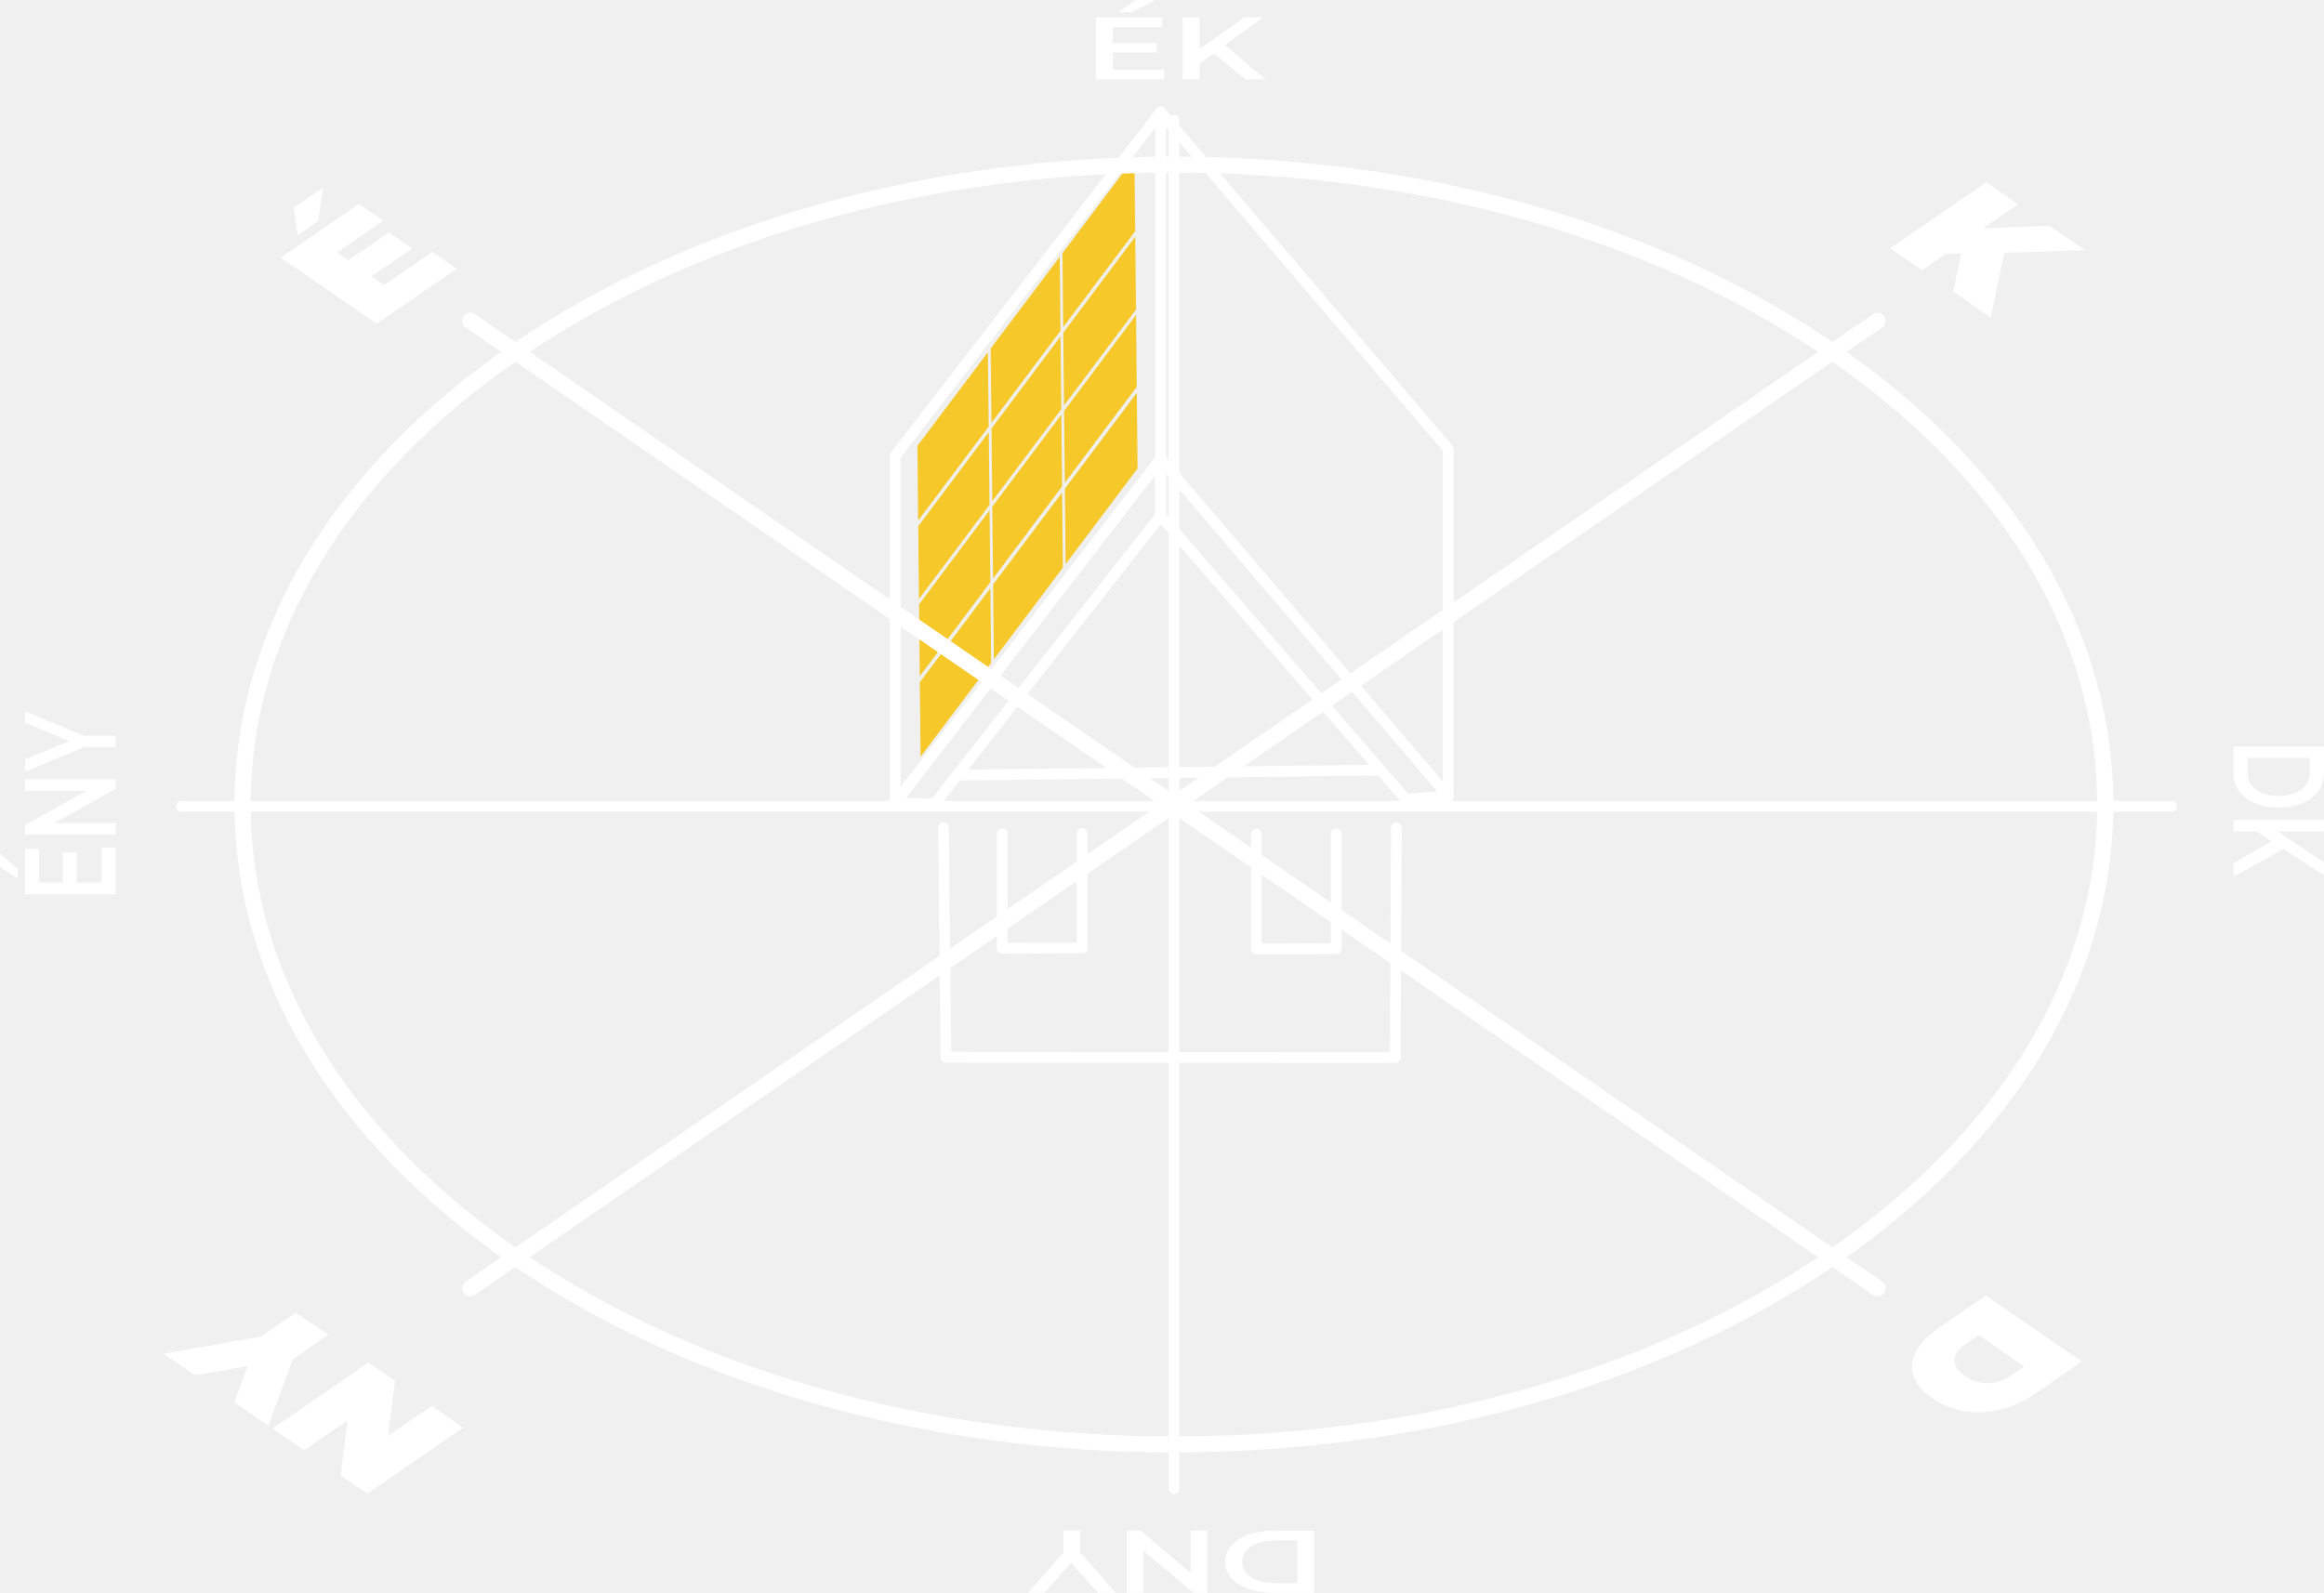
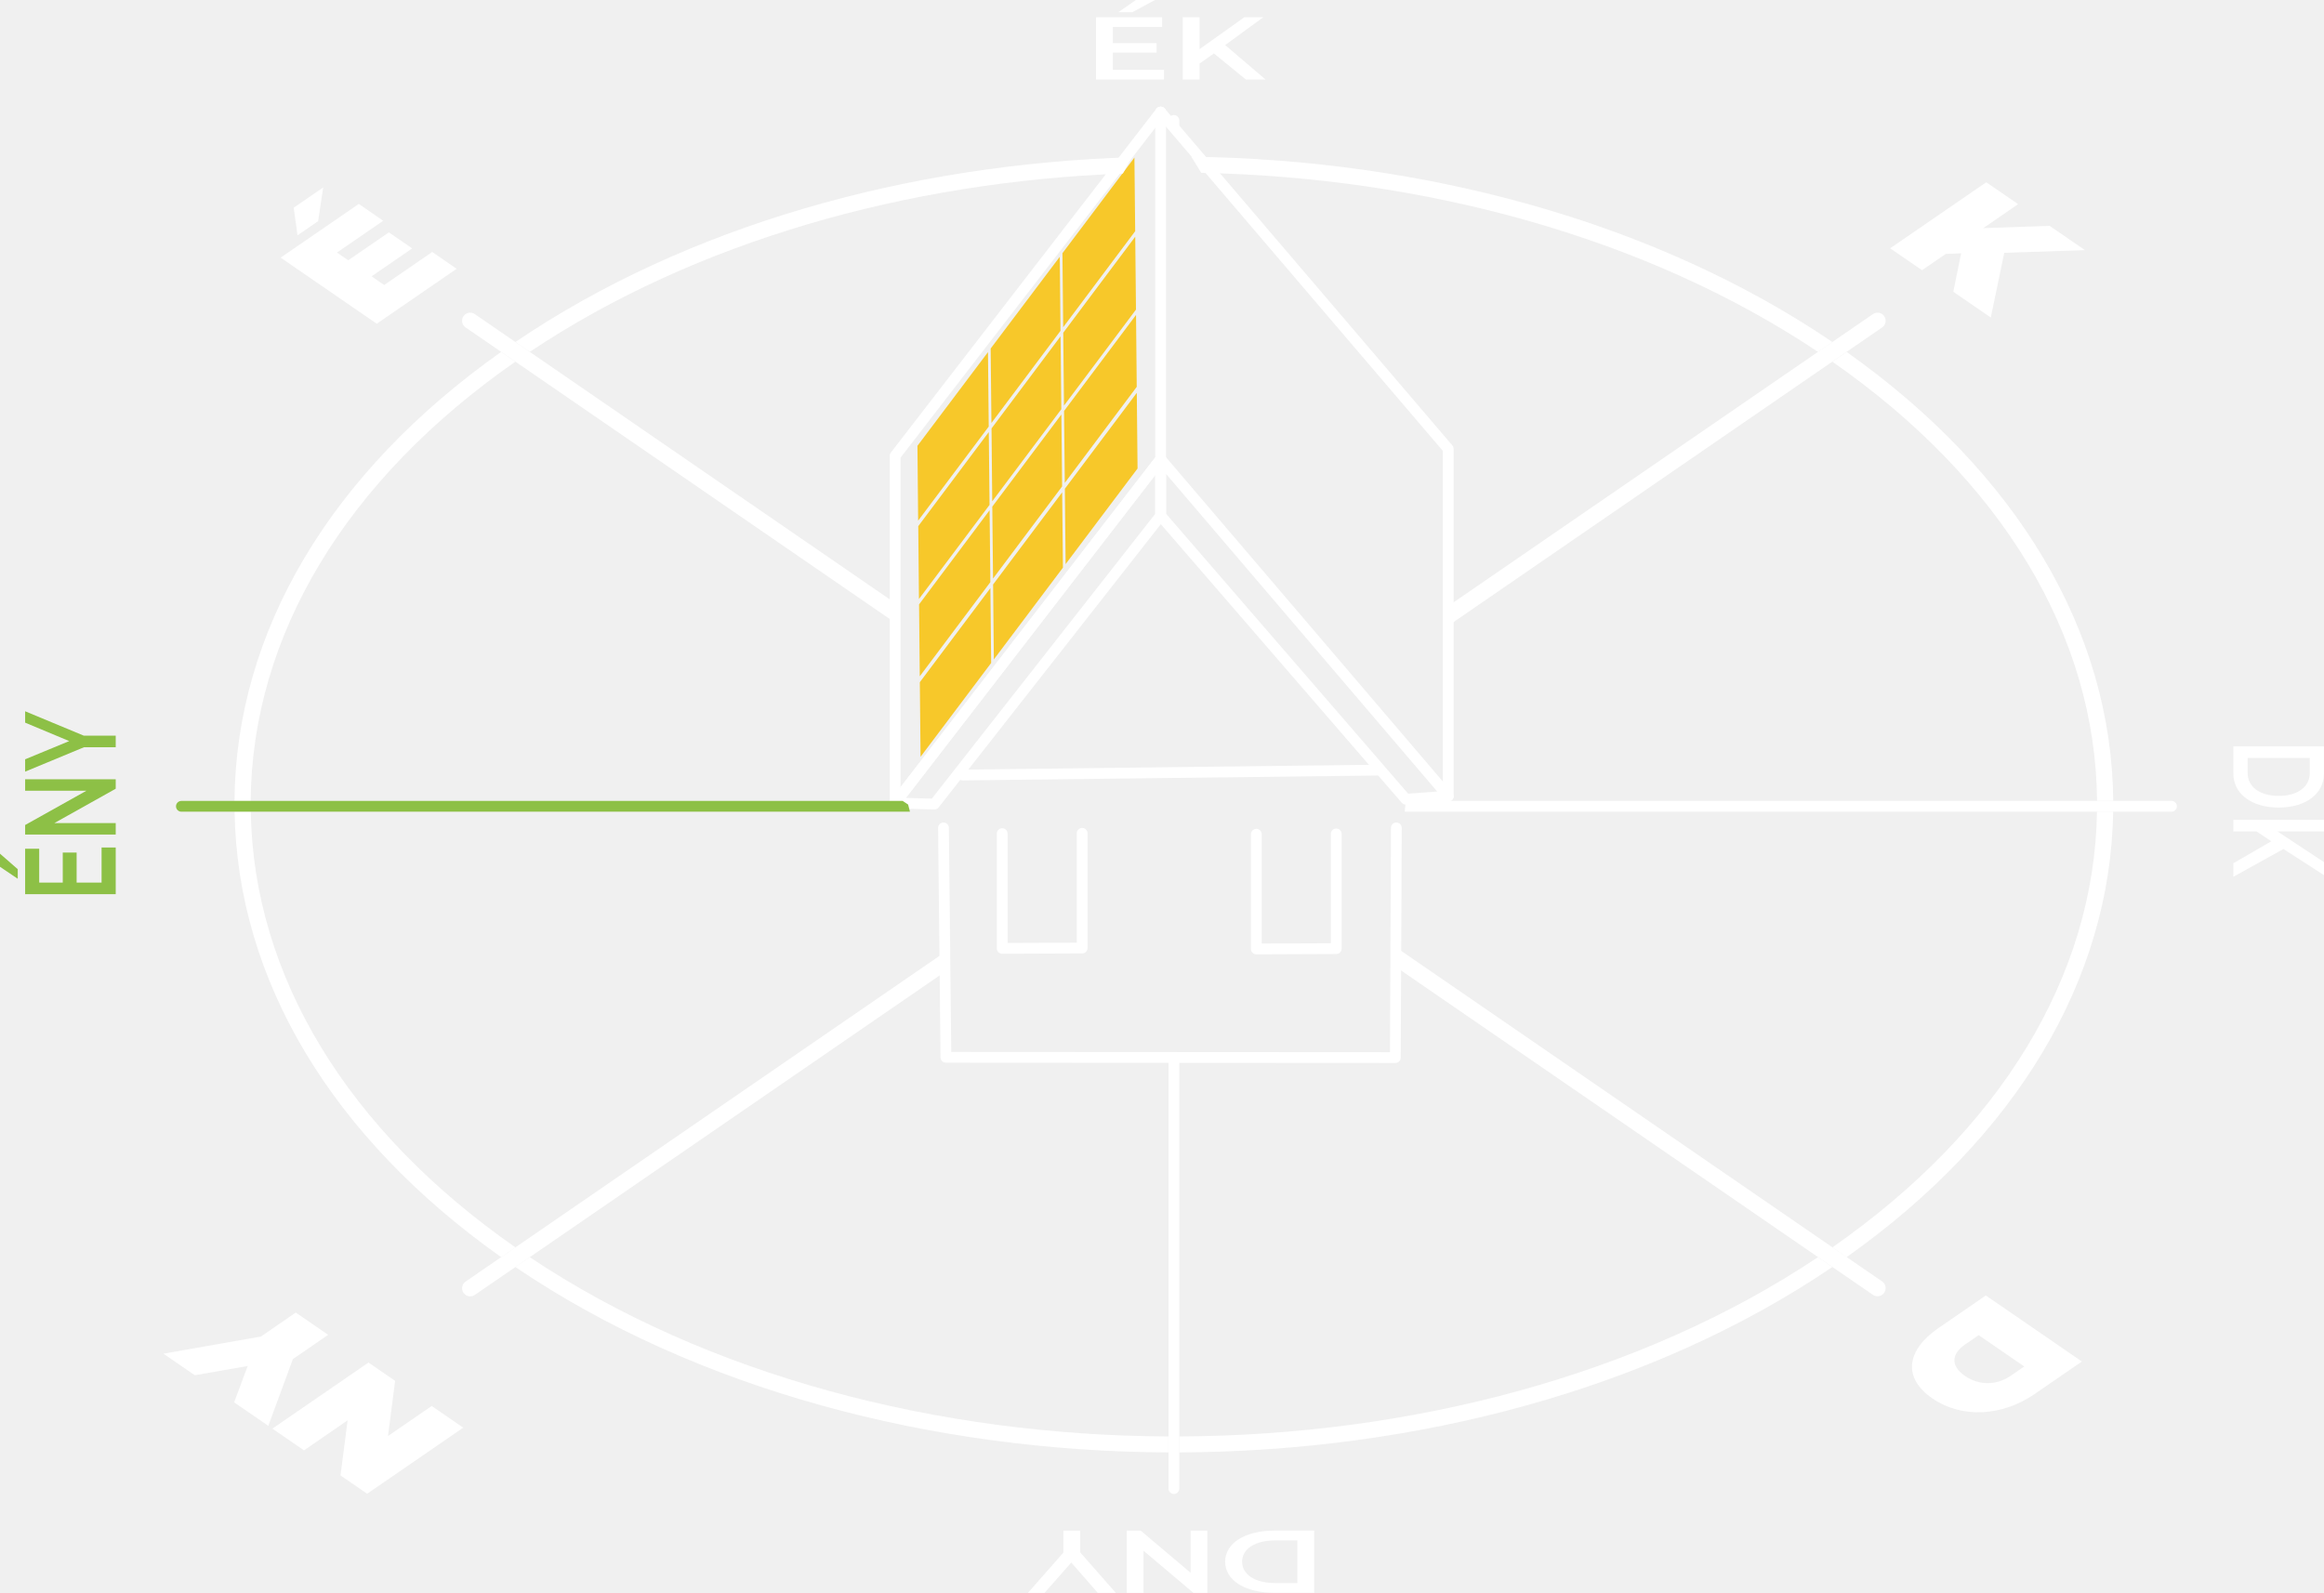
<svg xmlns="http://www.w3.org/2000/svg" id="Réteg_2" viewBox="0 0 431.01 295.48">
  <defs>
    <style>
      .cls-1 {
        fill: #fff;
      }

-       .cls-2 {
+       .cls-2, .cls-3 {
+         fill: none;
+       }
+ 
+       .cls-4 {
        fill: #f7c82a;
      }

      .cls-3 {
-         fill: none;
        stroke: #fff;
        stroke-linecap: round;
        stroke-linejoin: round;
        stroke-width: 2px;
+       }
+ 
+       .cls-5 {
+         fill: #8dc046;
      }
    </style>
  </defs>
  <g id="Réteg_1">
    <g>
      <g>
        <g>
          <g>
-             <polyline class="cls-3" points="258.97 153.57 258.78 196.18 175.43 196.13 174.98 153.57" />
            <g>
-               <polyline class="cls-3" points="166.01 148.96 215.25 85.19 215.25 20.79" />
+               <polyline class="cls-3" points="258.97 153.57 258.78 196.18 175.43 196.13 174.98 153.57" />
              <g>
-                 <polygon class="cls-3" points="173.29 149.16 166.01 148.96 215.25 85.19 215.25 95.66 173.29 149.16" />
-                 <polygon class="cls-3" points="260.73 148.26 268.59 147.68 215.25 85.19 215.25 95.66 260.73 148.26" />
-               </g>
-               <g>
-                 <polyline class="cls-3" points="215.25 20.79 166.01 84.56 166.01 148.96" />
-                 <polyline class="cls-3" points="215.25 20.79 268.59 83.27 268.59 147.68" />
+                 <polyline class="cls-3" points="166.01 148.96 215.25 85.19 215.25 20.79" />
+                 <g>
+                   <polygon class="cls-3" points="173.29 149.16 166.01 148.96 215.25 85.19 215.25 95.66 173.29 149.16" />
+                   <polygon class="cls-3" points="260.73 148.26 268.59 147.68 215.25 85.19 215.25 95.66 260.73 148.26" />
+                 </g>
+                 <g>
+                   <polyline class="cls-3" points="215.25 20.79 166.01 84.56 166.01 148.96" />
+                   <polyline class="cls-3" points="215.25 20.79 268.59 83.27 268.59 147.68" />
+                 </g>
              </g>
            </g>
+             <g>
+               <polyline class="cls-3" points="185.87 154.64 185.87 175.92 200.7 175.86 200.7 154.58" />
+               <polyline class="cls-3" points="233 154.75 233 176.03 247.82 175.97 247.82 154.69" />
+             </g>
          </g>
-           <g>
-             <polyline class="cls-3" points="185.87 154.64 185.87 175.92 200.7 175.86 200.7 154.58" />
-             <polyline class="cls-3" points="233 154.75 233 176.03 247.82 175.97 247.82 154.69" />
-           </g>
+           <line class="cls-3" x1="178.52" y1="143.77" x2="256.01" y2="142.85" />
        </g>
-         <line class="cls-3" x1="178.52" y1="143.77" x2="256.01" y2="142.85" />
+         <g>
+           <polygon class="cls-4" points="197.49 90.66 197.63 104.64 210.97 86.91 210.83 72.87 197.49 90.66" />
+           <polygon class="cls-4" points="184.18 108.42 184.32 122.32 197.13 105.3 196.99 91.33 184.18 108.42" />
+           <polygon class="cls-4" points="170.59 126.55 170.73 140.38 183.82 122.98 183.68 109.09 170.59 126.55" />
+           <polygon class="cls-4" points="197.04 46.97 197.18 60.7 210.53 42.89 210.39 29.23 197.04 46.97" />
+           <polygon class="cls-4" points="183.73 64.65 183.87 78.46 196.68 61.37 196.54 47.64 183.73 64.65" />
+           <polygon class="cls-4" points="170.15 82.7 170.28 96.58 183.37 79.13 183.23 65.32 170.15 82.7" />
+           <polygon class="cls-4" points="197.34 76.23 197.48 89.57 210.82 71.76 210.69 58.42 197.34 76.23" />
+           <polygon class="cls-4" points="184.03 93.98 184.17 107.32 196.98 90.23 196.84 76.89 184.03 93.98" />
+           <polygon class="cls-4" points="170.45 112.11 170.58 125.45 183.67 107.99 183.53 94.65 170.45 112.11" />
+           <polygon class="cls-4" points="197.19 61.72 197.33 75.24 210.68 57.43 210.54 43.91 197.19 61.72" />
+           <polygon class="cls-4" points="183.89 79.47 184.02 92.99 196.83 75.91 196.69 62.39 183.89 79.47" />
+           <polygon class="cls-4" points="170.3 97.6 170.43 111.12 183.52 93.66 183.38 80.15 170.3 97.6" />
+         </g>
      </g>
      <g>
-         <polygon class="cls-2" points="197.49 90.66 197.63 104.64 210.97 86.91 210.83 72.87 197.49 90.66" />
-         <polygon class="cls-2" points="184.18 108.42 184.32 122.32 197.13 105.3 196.99 91.33 184.18 108.42" />
-         <polygon class="cls-2" points="170.59 126.55 170.73 140.38 183.82 122.98 183.68 109.09 170.59 126.55" />
-         <polygon class="cls-2" points="197.04 46.97 197.18 60.7 210.53 42.89 210.39 29.23 197.04 46.97" />
-         <polygon class="cls-2" points="183.73 64.65 183.87 78.46 196.68 61.37 196.54 47.64 183.73 64.65" />
-         <polygon class="cls-2" points="170.15 82.7 170.28 96.58 183.37 79.13 183.23 65.32 170.15 82.7" />
-         <polygon class="cls-2" points="197.34 76.23 197.48 89.57 210.82 71.76 210.69 58.42 197.34 76.23" />
-         <polygon class="cls-2" points="184.03 93.98 184.17 107.32 196.98 90.23 196.84 76.89 184.03 93.98" />
-         <polygon class="cls-2" points="170.45 112.11 170.58 125.45 183.67 107.99 183.53 94.65 170.45 112.11" />
-         <polygon class="cls-2" points="197.19 61.72 197.33 75.24 210.68 57.43 210.54 43.91 197.19 61.72" />
-         <polygon class="cls-2" points="183.89 79.47 184.02 92.99 196.83 75.91 196.69 62.39 183.89 79.47" />
-         <polygon class="cls-2" points="170.3 97.6 170.43 111.12 183.52 93.66 183.38 80.15 170.3 97.6" />
+         <path class="cls-2" d="M168.76,150.57H46.51c.49,30.44,17.86,59.06,49.08,80.82l79.62-54.74.02-.61-6.46-25.47Z" />
+         <path class="cls-2" d="M174.98,185.7l.13-5.36-76.87,52.85c32.95,22,75.66,33.09,118.46,33.26v-70.31h-2.52l-39.21-10.45Z" />
+         <path class="cls-2" d="M230.36,289.7c0,2.39,2.42,3.96,6.17,3.96h4.08v-7.92h-4.08c-3.74,0-6.17,1.57-6.17,3.96Z" />
+         <path class="cls-2" d="M364.45,249.4c-2.52,1.73-2.75,3.96-.03,5.83,2.72,1.87,5.96,1.72,8.48-.02l2.52-1.73-8.45-5.81-2.52,1.73Z" />
+         <path class="cls-2" d="M166.01,123.57v-8.06l-70.43-48.43c-31.44,21.91-48.84,50.79-49.09,81.48h120.92l-1.4-.93v-24.06Z" />
+         <path class="cls-2" d="M208.24,32.19c-39.93,1.5-79.22,12.53-110,33.08l67.77,46.6v-2.78l42.23-76.9Z" />
+         <path class="cls-2" d="M222.8,32.06l45.03,72.57.46,8,68.89-47.36c-31.9-21.3-72.95-32.37-114.38-33.21Z" />
+         <path class="cls-2" d="M416.84,143.4c0,2.57,2.28,4.24,5.76,4.24s5.76-1.67,5.76-4.24v-2.8h-11.52v2.8Z" />
+         <path class="cls-2" d="M258.85,175.7l80.98,55.68c31.21-21.76,48.58-50.38,49.08-80.82h-128.37l-1.69,20.16v4.98Z" />
+         <path class="cls-2" d="M227.22,196.15h-8.51v70.31c42.8-.17,85.52-11.26,118.46-33.26l-78.32-53.85v1.76l-31.63,15.04Z" />
+         <path class="cls-2" d="M339.83,67.09l-71.34,49.06.1,1.82-7.86,30.3-.03.31h128.21c-.25-30.69-17.65-59.57-49.09-81.48Z" />
+         <path class="cls-1" d="M359.51,246.35c-5.96,4.1-6.67,9.24-1.15,13.04,5.53,3.8,13.01,3.31,18.97-.79l8.78-6.04-17.82-12.25-8.78,6.04ZM372.9,255.21c-2.52,1.73-5.75,1.89-8.48.02-2.72-1.87-2.5-4.1.03-5.83l2.52-1.73,8.45,5.81-2.52,1.73Z" />
+         <polygon class="cls-1" points="84.69 49.86 80.16 46.74 71.25 52.87 68.91 51.26 76.44 46.08 72.12 43.1 64.58 48.28 62.49 46.85 71.07 40.95 66.54 37.83 52.05 47.79 69.87 60.05 84.69 49.86" />
+         <polygon class="cls-1" points="59 41.02 59.94 34.77 54.47 38.53 55.18 43.65 59 41.02" />
+         <polygon class="cls-1" points="214.19 0 210.66 0 207.42 2.26 210.01 2.26 214.19 0" />
+         <polygon class="cls-1" points="215.87 12.95 206.39 12.95 206.39 9.76 214.5 9.76 214.5 8 206.39 8 206.39 5 215.53 5 215.53 3.2 203.27 3.2 203.27 14.75 215.87 14.75 215.87 12.95" />
+         <polygon class="cls-1" points="222.47 11.79 225.13 9.91 231.06 14.75 234.71 14.75 227.22 8.36 234.28 3.2 230.77 3.2 222.47 9.12 222.47 3.2 219.35 3.2 219.35 14.75 222.47 14.75 222.47 11.79" />
+         <polygon class="cls-5" points="18.84 163.72 14.21 163.72 14.21 158.15 11.64 158.15 11.64 163.72 7.27 163.72 7.27 157.44 4.66 157.44 4.66 165.87 21.46 165.87 21.46 157.21 18.84 157.21 18.84 163.72" />
+         <polygon class="cls-5" points="0 160.79 3.29 163.01 3.29 161.23 0 158.36 0 160.79" />
+         <polygon class="cls-5" points="4.66 146.68 16.03 146.68 4.66 153.04 4.66 154.81 21.46 154.81 21.46 152.68 10.08 152.68 21.46 146.31 21.46 144.55 4.66 144.55 4.66 146.68" />
+         <polygon class="cls-5" points="4.66 131.94 4.66 134.05 12.84 137.47 4.66 140.85 4.66 143.14 15.58 138.61 21.46 138.61 21.46 136.46 15.53 136.46 4.66 131.94" />
+         <path class="cls-1" d="M227.22,289.7c0,3.46,3.72,5.77,9.17,5.77h7.34v-11.55h-7.34c-5.45,0-9.17,2.31-9.17,5.77ZM240.61,285.74v7.92h-4.08c-3.74,0-6.17-1.57-6.17-3.96s2.42-3.96,6.17-3.96h4.08Z" />
+         <polygon class="cls-1" points="220.81 291.75 211.55 283.93 208.98 283.93 208.98 295.48 212.08 295.48 212.08 287.66 221.34 295.48 223.91 295.48 223.91 283.93 220.81 283.93 220.81 291.75" />
+         <polygon class="cls-1" points="200.34 283.93 197.22 283.93 197.22 288 190.64 295.48 193.72 295.48 198.68 289.85 203.6 295.48 206.94 295.48 200.34 287.97 200.34 283.93" />
+         <path class="cls-1" d="M414.2,138.45v5.05c0,3.74,3.36,6.3,8.4,6.3s8.4-2.56,8.4-6.3v-5.05h-16.8ZM428.37,143.4c0,2.57-2.28,4.24-5.76,4.24s-5.76-1.67-5.76-4.24v-2.8h11.52v2.8Z" />
+         <polygon class="cls-1" points="414.2 154.23 418.5 154.23 421.24 156.06 414.2 160.13 414.2 162.64 423.49 157.49 431.01 162.34 431.01 159.93 422.39 154.23 431.01 154.23 431.01 152.08 414.2 152.08 414.2 154.23" />
+         <polygon class="cls-1" points="71.96 266.38 73.28 256.15 68.34 252.75 50.52 265.01 56.38 269.04 64.47 263.47 63.15 273.69 68.09 277.09 85.91 264.83 80.06 260.81 71.96 266.38" />
+         <polygon class="cls-1" points="60.86 247.61 54.85 243.48 48.39 247.93 30.31 251.11 36.12 255.1 45.94 253.39 43.42 260.13 49.76 264.49 54.32 252.11 60.86 247.61" />
+         <polygon class="cls-1" points="360.86 47.1 363.71 46.99 362.26 54.12 369.21 58.9 371.71 46.89 386.68 46.4 380.13 41.9 367.81 42.32 374.28 37.87 368.37 33.81 350.55 46.06 356.46 50.12 360.86 47.1" />
+         <path class="cls-1" d="M98.24,233.2l-2.66,1.83c33.55,22.75,77.29,34.21,121.12,34.39v-2.96c-42.8-.17-85.52-11.26-118.46-33.26Z" />
+         <path class="cls-1" d="M388.92,148.57h3c-.25-31.4-17.77-60.88-49.45-83.29l-2.64,1.81c31.44,21.91,48.84,50.79,49.09,81.48Z" />
+         <path class="cls-1" d="M46.51,150.57h-3c.49,31.15,17.98,60.37,49.44,82.63l2.64-1.81c-31.21-21.76-48.58-50.38-49.08-80.82Z" />
+         <path class="cls-1" d="M218.71,266.46v2.96c43.83-.17,87.58-11.64,121.12-34.39l-2.66-1.83c-32.95,22-75.66,33.09-118.46,33.26Z" />
+         <path class="cls-1" d="M95.58,67.09l-2.64-1.81c-31.69,22.41-49.21,51.9-49.45,83.29h3c.25-30.69,17.65-59.57,49.09-81.48Z" />
+         <path class="cls-1" d="M208.24,32.19l1.66-3.02c-41.53,1.27-82.51,12.7-114.31,34.27l2.66,1.83c30.77-20.55,70.07-31.58,110-33.08Z" />
+         <path class="cls-1" d="M339.83,231.39l2.64,1.81c31.46-22.26,48.95-51.48,49.44-82.63h-3c-.49,30.44-17.86,59.06-49.08,80.82Z" />
+         <path class="cls-1" d="M337.17,65.27l2.66-1.83c-32.97-22.36-75.81-33.82-118.89-34.37l1.85,2.99c41.42.84,82.48,11.91,114.38,33.21Z" />
+         <path class="cls-1" d="M258.85,175.7v3.64l78.32,53.85,2.66,1.83,7.53,5.17c.26.18.56.26.85.26.48,0,.95-.23,1.24-.65.47-.68.3-1.62-.39-2.09l-6.59-4.53-2.64-1.81-80.98-55.68Z" />
+         <path class="cls-1" d="M166.01,115.51v-3.64l-67.77-46.6-2.66-1.83-7.53-5.18c-.68-.47-1.62-.3-2.09.39-.47.68-.3,1.62.39,2.09l6.59,4.53,2.64,1.81,70.43,48.43Z" />
+         <path class="cls-1" d="M175.11,180.35l.09-3.7-79.62,54.74-2.64,1.81-6.59,4.53c-.68.47-.86,1.4-.39,2.09.29.42.76.65,1.24.65.29,0,.59-.09.85-.26l7.53-5.17,2.66-1.83,76.87-52.85Z" />
+         <path class="cls-1" d="M268.29,112.64l.2,3.5,71.34-49.06,2.64-1.81,6.59-4.53c.68-.47.86-1.4.39-2.09-.47-.68-1.4-.85-2.09-.39l-7.53,5.18-2.66,1.83-68.89,47.36Z" />
+         <path class="cls-1" d="M218.71,196.15h-2v79.98c0,.55.45,1,1,1s1-.45,1-1v-79.98Z" />
+         <path class="cls-1" d="M218.71,25.48v-3.14c0-.55-.45-1-1-1s-1,.45-1,1v.93l.56-.12,1.44,2.33Z" />
+         <path class="cls-1" d="M402.74,148.57h-142.04l-.17,2h142.2c.55,0,1-.45,1-1s-.45-1-1-1Z" />
+         <path class="cls-5" d="M168.76,150.57l-.34-1.33-1.01-.67H33.64c-.55,0-1,.45-1,1s.45,1,1,1h135.12Z" />
      </g>
-     </g>
-     <g>
-       <path class="cls-1" d="M386.11,252.57l-8.78,6.04c-5.96,4.1-13.44,4.59-18.97.79-5.52-3.8-4.81-8.95,1.15-13.04l8.78-6.04,17.82,12.25ZM364.45,249.4c-2.52,1.73-2.75,3.96-.03,5.83,2.72,1.87,5.96,1.72,8.48-.02l2.52-1.73-8.45-5.81-2.52,1.73Z" />
-       <path class="cls-1" d="M80.16,46.74l4.53,3.12-14.82,10.19-17.82-12.26,14.49-9.96,4.53,3.12-8.58,5.9,2.09,1.44,7.54-5.18,4.33,2.98-7.54,5.18,2.34,1.61,8.91-6.13ZM59,41.02l-3.82,2.63-.71-5.11,5.47-3.76-.94,6.25Z" />
-       <g>
-         <path class="cls-1" d="M215.87,12.95v1.8h-12.6V3.2h12.27v1.8h-9.15v3h8.11v1.76h-8.11v3.18h9.48ZM210.01,2.26h-2.59l3.24-2.26h3.53l-4.18,2.26Z" />
-         <path class="cls-1" d="M225.13,9.91l-2.66,1.88v2.95h-3.12V3.2h3.12v5.92l8.3-5.92h3.5l-7.06,5.16,7.49,6.38h-3.65l-5.93-4.83Z" />
-       </g>
-       <g>
-         <path class="cls-1" d="M3.29,161.23v1.78l-3.29-2.23v-2.42l3.29,2.87ZM18.84,157.21h2.62v8.66H4.66v-8.43h2.62v6.29h4.37v-5.58h2.57v5.58h4.63v-6.52Z" />
-         <path class="cls-1" d="M4.66,144.55h16.8v1.77l-11.38,6.37h11.38v2.13H4.66v-1.76l11.38-6.37H4.66v-2.13Z" />
-         <path class="cls-1" d="M15.53,136.46h5.93v2.14h-5.88l-10.92,4.54v-2.29l8.18-3.38-8.18-3.42v-2.11l10.87,4.52Z" />
-       </g>
-       <g>
-         <path class="cls-1" d="M243.73,295.48h-7.34c-5.45,0-9.17-2.31-9.17-5.77s3.72-5.77,9.17-5.77h7.34v11.55ZM236.53,285.74c-3.74,0-6.17,1.57-6.17,3.96s2.42,3.96,6.17,3.96h4.08v-7.92h-4.08Z" />
-         <path class="cls-1" d="M208.98,295.48v-11.55h2.57l9.26,7.82v-7.82h3.1v11.55h-2.57l-9.27-7.82v7.82h-3.1Z" />
-         <path class="cls-1" d="M197.22,288v-4.07h3.12v4.04l6.6,7.5h-3.34l-4.92-5.62-4.97,5.62h-3.07l6.58-7.47Z" />
-       </g>
-       <g>
-         <path class="cls-1" d="M431.01,138.45v5.05c0,3.74-3.36,6.3-8.4,6.3s-8.4-2.56-8.4-6.3v-5.05h16.8ZM416.84,143.4c0,2.57,2.28,4.24,5.76,4.24s5.76-1.67,5.76-4.24v-2.8h-11.52v2.8Z" />
-         <path class="cls-1" d="M421.24,156.06l-2.74-1.83h-4.3v-2.14h16.8v2.14h-8.62l8.62,5.71v2.41l-7.51-4.85-9.29,5.15v-2.51l7.03-4.07Z" />
-       </g>
-       <g>
-         <path class="cls-1" d="M50.52,265.01l17.82-12.26,4.94,3.4-1.32,10.22,8.1-5.57,5.86,4.03-17.82,12.25-4.94-3.4,1.32-10.22-8.1,5.57-5.86-4.03Z" />
-         <path class="cls-1" d="M48.39,247.93l6.47-4.45,6.01,4.13-6.54,4.5-4.56,12.38-6.34-4.36,2.52-6.74-9.83,1.71-5.8-3.99,18.08-3.19Z" />
-       </g>
-       <path class="cls-1" d="M363.71,46.99l-2.85.1-4.4,3.03-5.91-4.06,17.82-12.25,5.91,4.06-6.47,4.45,12.32-.42,6.54,4.5-14.97.49-2.5,12.01-6.95-4.78,1.45-7.12Z" />
-       <path class="cls-1" d="M217.71,269.42c-44.54,0-89.07-11.65-122.98-34.97-33.04-22.72-51.24-52.98-51.24-85.21s18.2-62.5,51.24-85.21c67.81-46.63,178.15-46.63,245.97,0,33.04,22.72,51.24,52.98,51.24,85.21s-18.2,62.5-51.24,85.21c-33.9,23.31-78.45,34.97-122.98,34.97ZM217.71,32.01c-43.92,0-87.85,11.5-121.28,34.49-32.2,22.14-49.94,51.53-49.94,82.74s17.74,60.6,49.94,82.74c66.88,45.98,175.69,45.98,242.57,0,32.2-22.14,49.94-51.53,49.94-82.74s-17.74-60.6-49.94-82.74c-33.44-22.99-77.36-34.49-121.28-34.49Z" />
-       <path class="cls-1" d="M348.21,240.47c-.29,0-.59-.09-.85-.26L86.36,60.74c-.68-.47-.86-1.4-.39-2.09.47-.68,1.4-.85,2.09-.39l261,179.46c.68.47.86,1.4.39,2.09-.29.42-.76.65-1.24.65Z" />
-       <path class="cls-1" d="M87.21,240.47c-.48,0-.95-.23-1.24-.65-.47-.68-.3-1.62.39-2.09L347.36,58.27c.68-.47,1.62-.3,2.09.39.47.68.3,1.62-.39,2.09L88.06,240.2c-.26.18-.56.26-.85.26Z" />
-       <path class="cls-1" d="M217.71,277.13c-.55,0-1-.45-1-1V22.34c0-.55.45-1,1-1s1,.45,1,1v253.79c0,.55-.45,1-1,1Z" />
-       <path class="cls-1" d="M402.74,150.57H33.64c-.55,0-1-.45-1-1s.45-1,1-1h369.11c.55,0,1,.45,1,1s-.45,1-1,1Z" />
    </g>
  </g>
</svg>
